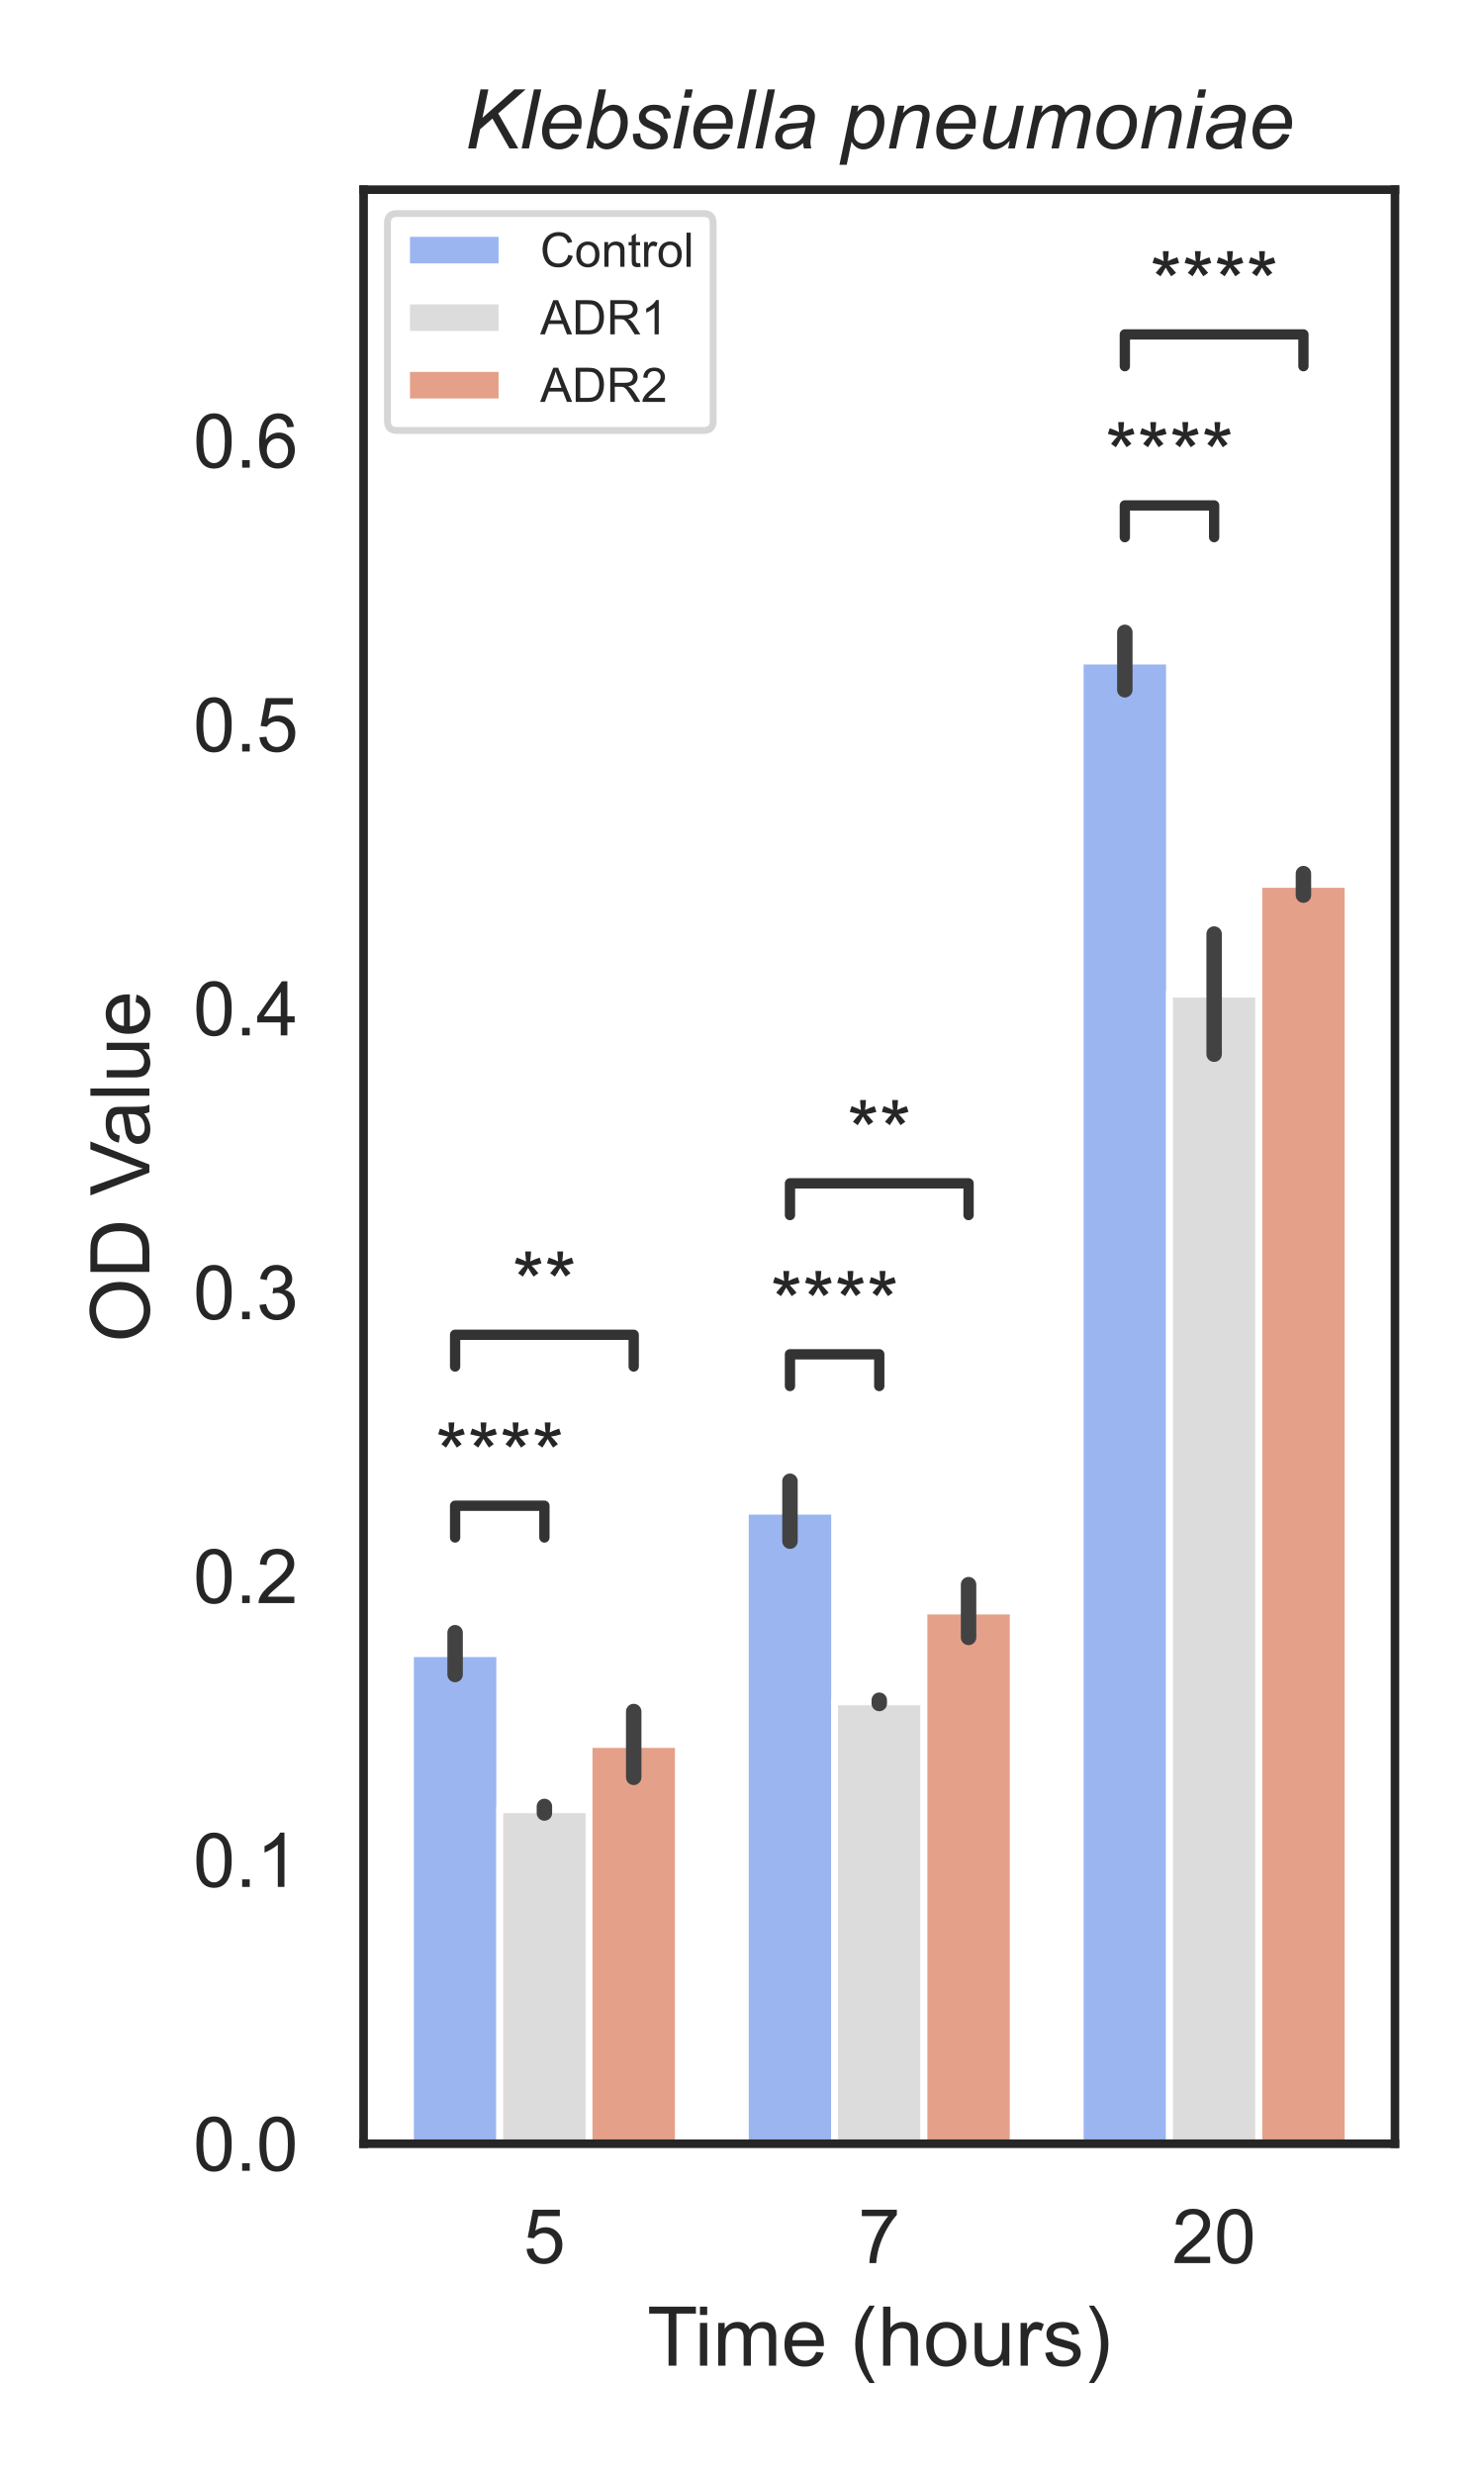
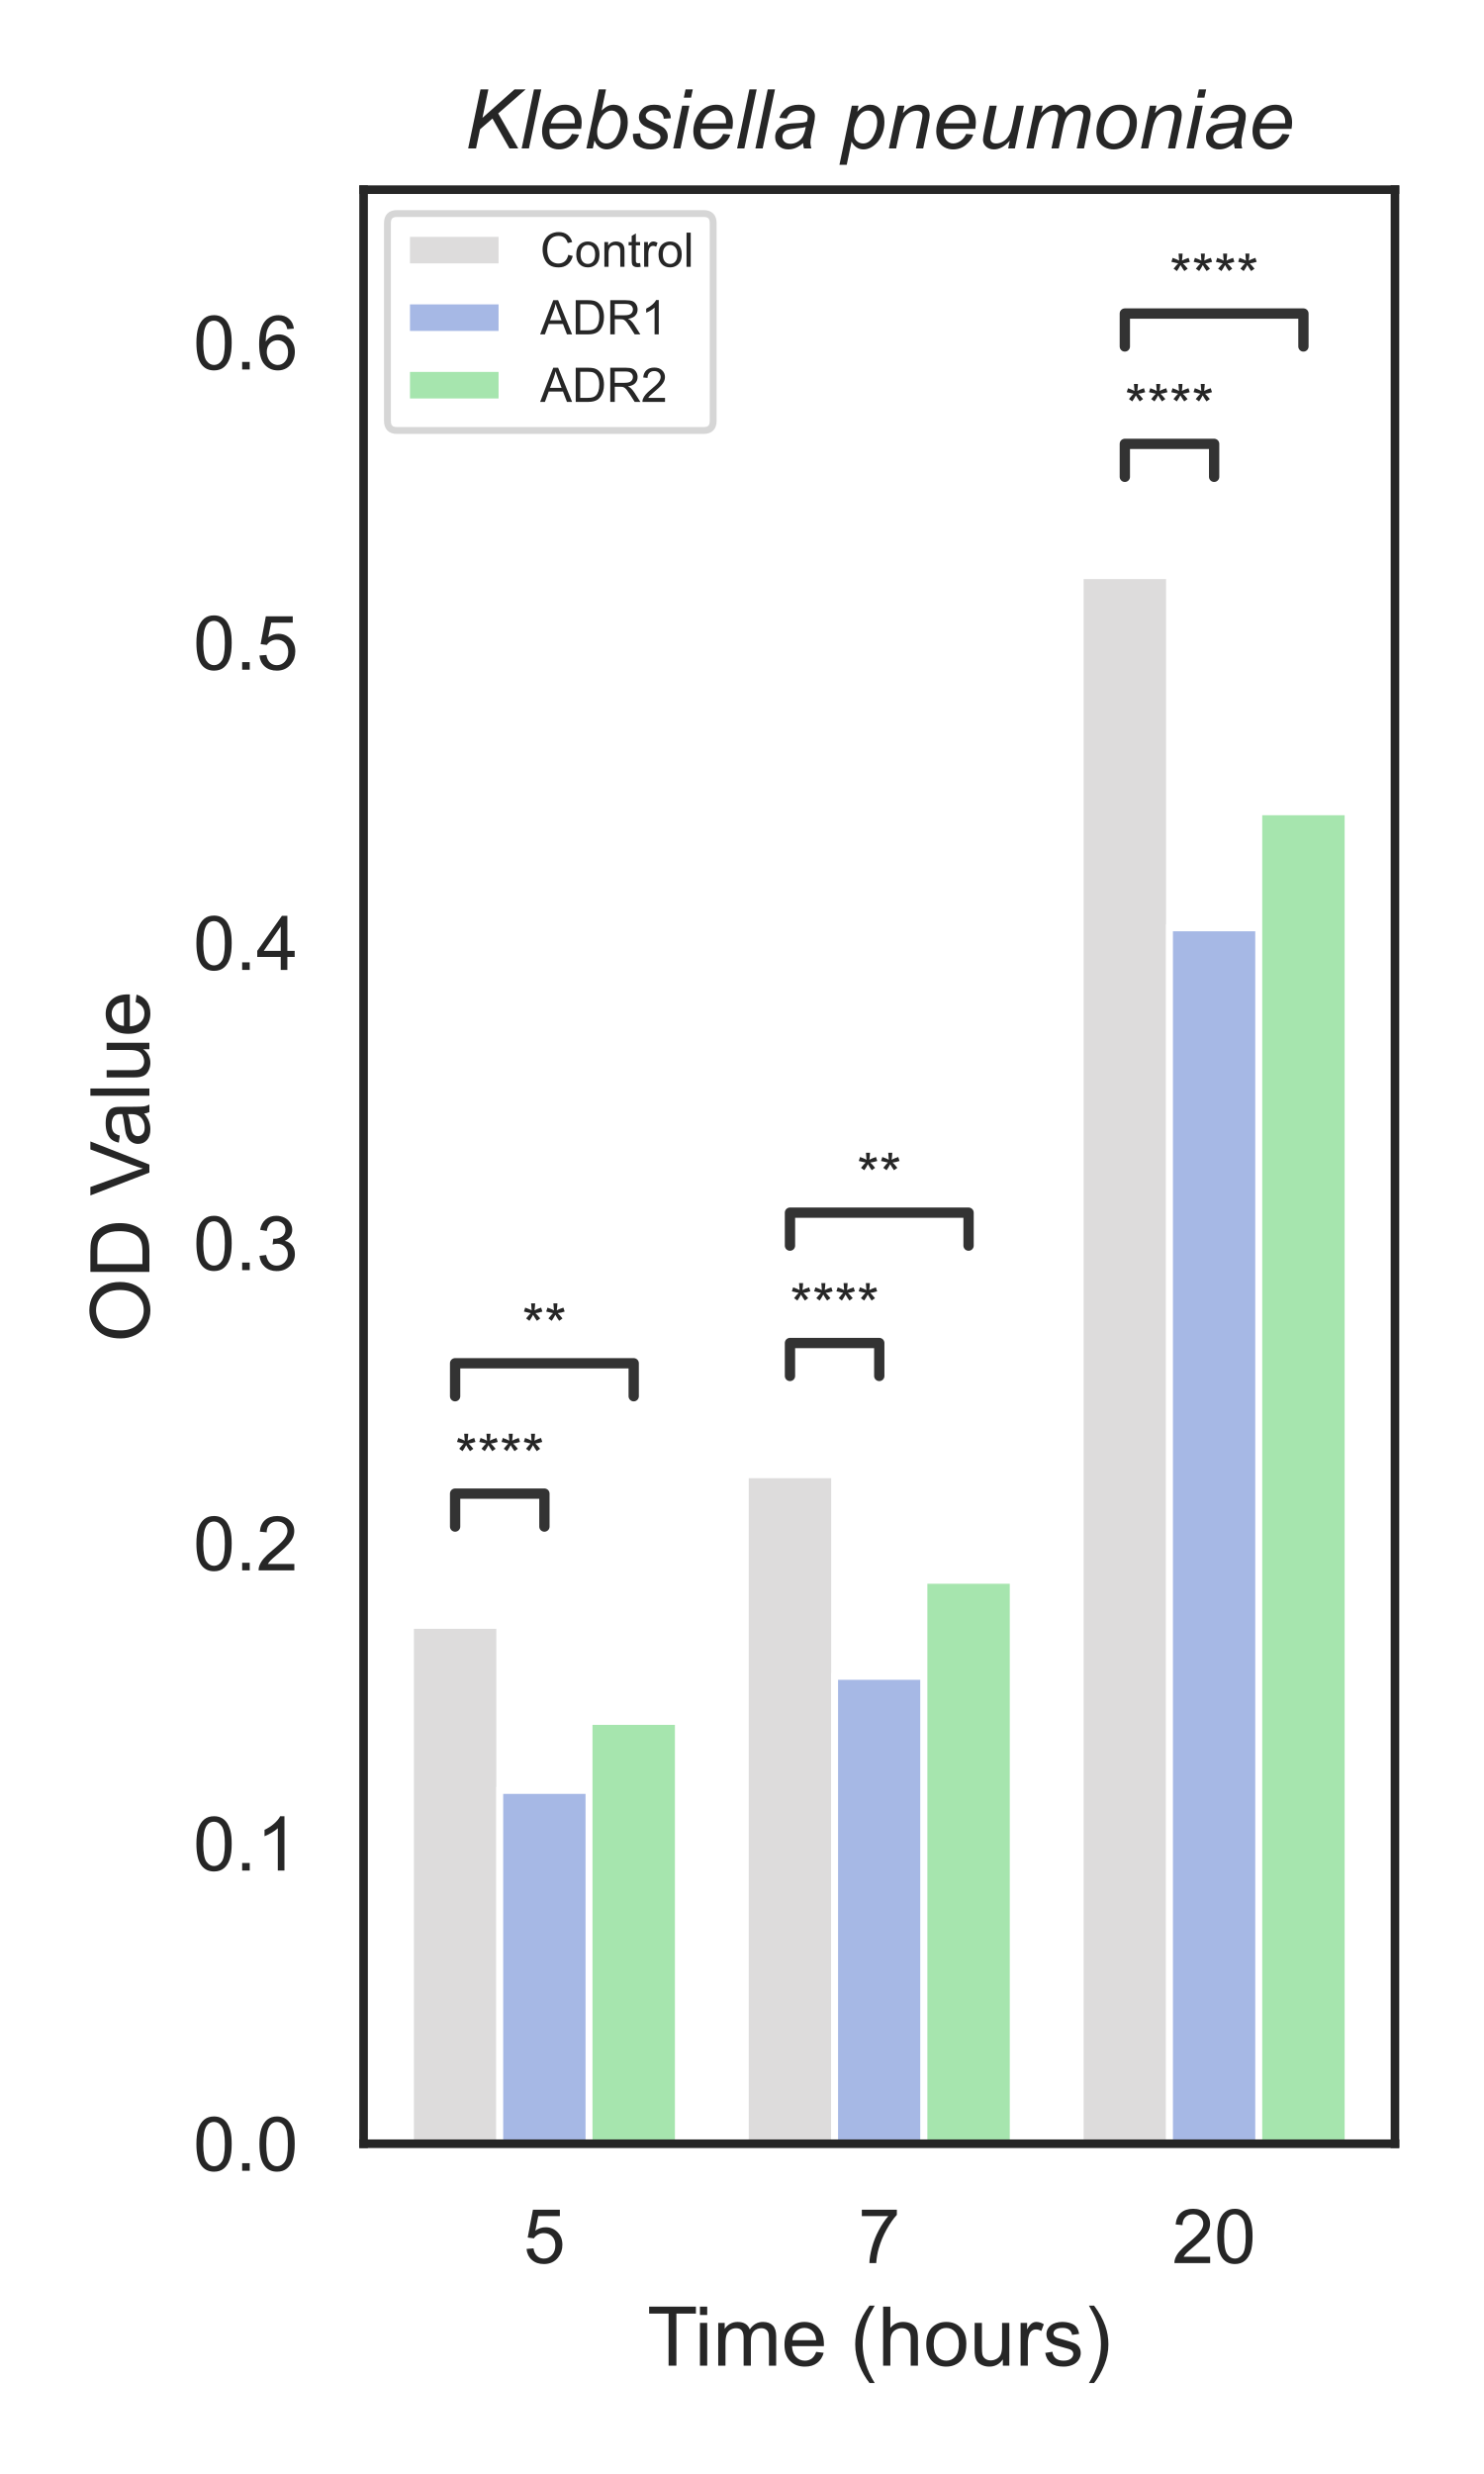
<svg xmlns="http://www.w3.org/2000/svg" xmlns:xlink="http://www.w3.org/1999/xlink" width="216pt" height="360pt" viewBox="0 0 216 360" version="1.1">
  <defs>
    <style type="text/css">*{stroke-linejoin: round; stroke-linecap: butt}</style>
  </defs>
  <g id="figure_1">
    <g id="patch_1">
      <path d="M 0 360  L 216 360  L 216 0  L 0 0  z " style="fill: #ffffff" />
    </g>
    <g id="axes_1">
      <g id="patch_2">
        <path d="M 52.92 311.94  L 203.04 311.94  L 203.04 27.6  L 52.92 27.6  z " style="fill: #ffffff" />
      </g>
      <g id="matplotlib.axis_1">
        <g id="xtick_1">
          <g id="text_1">
            <g style="fill: #262626" transform="translate(76.18122 329.3136) scale(0.11 -0.11)">
              <defs>
                <path id="ArialMT-35" d="M 266 1200  L 856 1250  Q 922 819 1161 601  Q 1400 384 1738 384  Q 2144 384 2425 690  Q 2706 997 2706 1503  Q 2706 1984 2436 2262  Q 2166 2541 1728 2541  Q 1456 2541 1237 2417  Q 1019 2294 894 2097  L 366 2166  L 809 4519  L 3088 4519  L 3088 3981  L 1259 3981  L 1013 2750  Q 1425 3038 1878 3038  Q 2478 3038 2890 2622  Q 3303 2206 3303 1553  Q 3303 931 2941 478  Q 2500 -78 1738 -78  Q 1113 -78 717 272  Q 322 622 266 1200  z " transform="scale(0.015625)" />
              </defs>
              <use xlink:href="#ArialMT-35" />
            </g>
          </g>
        </g>
        <g id="xtick_2">
          <g id="text_2">
            <g style="fill: #262626" transform="translate(124.9215 329.3136) scale(0.11 -0.11)">
              <defs>
                <path id="ArialMT-37" d="M 303 3981  L 303 4522  L 3269 4522  L 3269 4084  Q 2831 3619 2401 2847  Q 1972 2075 1738 1259  Q 1569 684 1522 0  L 944 0  Q 953 541 1156 1306  Q 1359 2072 1739 2783  Q 2119 3494 2547 3981  L 303 3981  z " transform="scale(0.015625)" />
              </defs>
              <use xlink:href="#ArialMT-37" />
            </g>
          </g>
        </g>
        <g id="xtick_3">
          <g id="text_3">
            <g style="fill: #262626" transform="translate(170.6032 329.3136) scale(0.11 -0.11)">
              <defs>
                <path id="ArialMT-32" d="M 3222 541  L 3222 0  L 194 0  Q 188 203 259 391  Q 375 700 629 1000  Q 884 1300 1366 1694  Q 2113 2306 2375 2664  Q 2638 3022 2638 3341  Q 2638 3675 2398 3904  Q 2159 4134 1775 4134  Q 1369 4134 1125 3890  Q 881 3647 878 3216  L 300 3275  Q 359 3922 746 4261  Q 1134 4600 1788 4600  Q 2447 4600 2831 4234  Q 3216 3869 3216 3328  Q 3216 3053 3103 2787  Q 2991 2522 2730 2228  Q 2469 1934 1863 1422  Q 1356 997 1212 845  Q 1069 694 975 541  L 3222 541  z " transform="scale(0.015625)" />
                <path id="ArialMT-30" d="M 266 2259  Q 266 3072 433 3567  Q 600 4063 929 4331  Q 1259 4600 1759 4600  Q 2128 4600 2406 4451  Q 2684 4303 2865 4023  Q 3047 3744 3150 3342  Q 3253 2941 3253 2259  Q 3253 1453 3087 958  Q 2922 463 2592 192  Q 2263 -78 1759 -78  Q 1097 -78 719 397  Q 266 969 266 2259  z M 844 2259  Q 844 1131 1108 757  Q 1372 384 1759 384  Q 2147 384 2411 759  Q 2675 1134 2675 2259  Q 2675 3391 2411 3762  Q 2147 4134 1753 4134  Q 1366 4134 1134 3806  Q 844 3388 844 2259  z " transform="scale(0.015625)" />
              </defs>
              <use xlink:href="#ArialMT-32" />
              <use xlink:href="#ArialMT-30" x="55.615" />
            </g>
          </g>
        </g>
        <g id="text_4">
          <g style="fill: #262626" transform="translate(94.20281 344.2355) scale(0.12 -0.12)">
            <defs>
              <path id="ArialMT-54" d="M 1659 0  L 1659 4041  L 150 4041  L 150 4581  L 3781 4581  L 3781 4041  L 2266 4041  L 2266 0  L 1659 0  z " transform="scale(0.015625)" />
              <path id="ArialMT-69" d="M 425 3934  L 425 4581  L 988 4581  L 988 3934  L 425 3934  z M 425 0  L 425 3319  L 988 3319  L 988 0  L 425 0  z " transform="scale(0.015625)" />
              <path id="ArialMT-6d" d="M 422 0  L 422 3319  L 925 3319  L 925 2853  Q 1081 3097 1340 3245  Q 1600 3394 1931 3394  Q 2300 3394 2536 3241  Q 2772 3088 2869 2813  Q 3263 3394 3894 3394  Q 4388 3394 4653 3120  Q 4919 2847 4919 2278  L 4919 0  L 4359 0  L 4359 2091  Q 4359 2428 4304 2576  Q 4250 2725 4106 2815  Q 3963 2906 3769 2906  Q 3419 2906 3187 2673  Q 2956 2441 2956 1928  L 2956 0  L 2394 0  L 2394 2156  Q 2394 2531 2256 2718  Q 2119 2906 1806 2906  Q 1569 2906 1367 2781  Q 1166 2656 1075 2415  Q 984 2175 984 1722  L 984 0  L 422 0  z " transform="scale(0.015625)" />
              <path id="ArialMT-65" d="M 2694 1069  L 3275 997  Q 3138 488 2766 206  Q 2394 -75 1816 -75  Q 1088 -75 661 373  Q 234 822 234 1631  Q 234 2469 665 2931  Q 1097 3394 1784 3394  Q 2450 3394 2872 2941  Q 3294 2488 3294 1666  Q 3294 1616 3291 1516  L 816 1516  Q 847 969 1125 678  Q 1403 388 1819 388  Q 2128 388 2347 550  Q 2566 713 2694 1069  z M 847 1978  L 2700 1978  Q 2663 2397 2488 2606  Q 2219 2931 1791 2931  Q 1403 2931 1139 2672  Q 875 2413 847 1978  z " transform="scale(0.015625)" />
              <path id="ArialMT-20" transform="scale(0.015625)" />
              <path id="ArialMT-28" d="M 1497 -1347  Q 1031 -759 709 28  Q 388 816 388 1659  Q 388 2403 628 3084  Q 909 3875 1497 4659  L 1900 4659  Q 1522 4009 1400 3731  Q 1209 3300 1100 2831  Q 966 2247 966 1656  Q 966 153 1900 -1347  L 1497 -1347  z " transform="scale(0.015625)" />
              <path id="ArialMT-68" d="M 422 0  L 422 4581  L 984 4581  L 984 2938  Q 1378 3394 1978 3394  Q 2347 3394 2619 3248  Q 2891 3103 3008 2847  Q 3125 2591 3125 2103  L 3125 0  L 2563 0  L 2563 2103  Q 2563 2525 2380 2717  Q 2197 2909 1863 2909  Q 1613 2909 1392 2779  Q 1172 2650 1078 2428  Q 984 2206 984 1816  L 984 0  L 422 0  z " transform="scale(0.015625)" />
              <path id="ArialMT-6f" d="M 213 1659  Q 213 2581 725 3025  Q 1153 3394 1769 3394  Q 2453 3394 2887 2945  Q 3322 2497 3322 1706  Q 3322 1066 3130 698  Q 2938 331 2570 128  Q 2203 -75 1769 -75  Q 1072 -75 642 372  Q 213 819 213 1659  z M 791 1659  Q 791 1022 1069 705  Q 1347 388 1769 388  Q 2188 388 2466 706  Q 2744 1025 2744 1678  Q 2744 2294 2464 2611  Q 2184 2928 1769 2928  Q 1347 2928 1069 2612  Q 791 2297 791 1659  z " transform="scale(0.015625)" />
              <path id="ArialMT-75" d="M 2597 0  L 2597 488  Q 2209 -75 1544 -75  Q 1250 -75 995 37  Q 741 150 617 320  Q 494 491 444 738  Q 409 903 409 1263  L 409 3319  L 972 3319  L 972 1478  Q 972 1038 1006 884  Q 1059 663 1231 536  Q 1403 409 1656 409  Q 1909 409 2131 539  Q 2353 669 2445 892  Q 2538 1116 2538 1541  L 2538 3319  L 3100 3319  L 3100 0  L 2597 0  z " transform="scale(0.015625)" />
              <path id="ArialMT-72" d="M 416 0  L 416 3319  L 922 3319  L 922 2816  Q 1116 3169 1280 3281  Q 1444 3394 1641 3394  Q 1925 3394 2219 3213  L 2025 2691  Q 1819 2813 1613 2813  Q 1428 2813 1281 2702  Q 1134 2591 1072 2394  Q 978 2094 978 1738  L 978 0  L 416 0  z " transform="scale(0.015625)" />
              <path id="ArialMT-73" d="M 197 991  L 753 1078  Q 800 744 1014 566  Q 1228 388 1613 388  Q 2000 388 2187 545  Q 2375 703 2375 916  Q 2375 1106 2209 1216  Q 2094 1291 1634 1406  Q 1016 1563 777 1677  Q 538 1791 414 1992  Q 291 2194 291 2438  Q 291 2659 392 2848  Q 494 3038 669 3163  Q 800 3259 1026 3326  Q 1253 3394 1513 3394  Q 1903 3394 2198 3281  Q 2494 3169 2634 2976  Q 2775 2784 2828 2463  L 2278 2388  Q 2241 2644 2061 2787  Q 1881 2931 1553 2931  Q 1166 2931 1000 2803  Q 834 2675 834 2503  Q 834 2394 903 2306  Q 972 2216 1119 2156  Q 1203 2125 1616 2013  Q 2213 1853 2448 1751  Q 2684 1650 2818 1456  Q 2953 1263 2953 975  Q 2953 694 2789 445  Q 2625 197 2315 61  Q 2006 -75 1616 -75  Q 969 -75 630 194  Q 291 463 197 991  z " transform="scale(0.015625)" />
              <path id="ArialMT-29" d="M 791 -1347  L 388 -1347  Q 1322 153 1322 1656  Q 1322 2244 1188 2822  Q 1081 3291 891 3722  Q 769 4003 388 4659  L 791 4659  Q 1378 3875 1659 3084  Q 1900 2403 1900 1659  Q 1900 816 1576 28  Q 1253 -759 791 -1347  z " transform="scale(0.015625)" />
            </defs>
            <use xlink:href="#ArialMT-54" />
            <use xlink:href="#ArialMT-69" x="57.334" />
            <use xlink:href="#ArialMT-6d" x="79.551" />
            <use xlink:href="#ArialMT-65" x="162.852" />
            <use xlink:href="#ArialMT-20" x="218.467" />
            <use xlink:href="#ArialMT-28" x="246.25" />
            <use xlink:href="#ArialMT-68" x="279.551" />
            <use xlink:href="#ArialMT-6f" x="335.166" />
            <use xlink:href="#ArialMT-75" x="390.781" />
            <use xlink:href="#ArialMT-72" x="446.396" />
            <use xlink:href="#ArialMT-73" x="479.697" />
            <use xlink:href="#ArialMT-29" x="529.697" />
          </g>
        </g>
      </g>
      <g id="matplotlib.axis_2">
        <g id="ytick_1">
          <g id="text_5">
            <g style="fill: #262626" transform="translate(28.13 315.8768) scale(0.11 -0.11)">
              <defs>
                <path id="ArialMT-2e" d="M 581 0  L 581 641  L 1222 641  L 1222 0  L 581 0  z " transform="scale(0.015625)" />
              </defs>
              <use xlink:href="#ArialMT-30" />
              <use xlink:href="#ArialMT-2e" x="55.615" />
              <use xlink:href="#ArialMT-30" x="83.398" />
            </g>
          </g>
        </g>
        <g id="ytick_2">
          <g id="text_6">
-             <g style="fill: #262626" transform="translate(28.13 274.5726) scale(0.11 -0.11)">
+             <g style="fill: #262626" transform="translate(28.13 272.1916) scale(0.11 -0.11)">
              <defs>
                <path id="ArialMT-31" d="M 2384 0  L 1822 0  L 1822 3584  Q 1619 3391 1289 3197  Q 959 3003 697 2906  L 697 3450  Q 1169 3672 1522 3987  Q 1875 4303 2022 4600  L 2384 4600  L 2384 0  z " transform="scale(0.015625)" />
              </defs>
              <use xlink:href="#ArialMT-30" />
              <use xlink:href="#ArialMT-2e" x="55.615" />
              <use xlink:href="#ArialMT-31" x="83.398" />
            </g>
          </g>
        </g>
        <g id="ytick_3">
          <g id="text_7">
-             <g style="fill: #262626" transform="translate(28.13 233.2684) scale(0.11 -0.11)">
+             <g style="fill: #262626" transform="translate(28.13 228.5064) scale(0.11 -0.11)">
              <use xlink:href="#ArialMT-30" />
              <use xlink:href="#ArialMT-2e" x="55.615" />
              <use xlink:href="#ArialMT-32" x="83.398" />
            </g>
          </g>
        </g>
        <g id="ytick_4">
          <g id="text_8">
-             <g style="fill: #262626" transform="translate(28.13 191.9642) scale(0.11 -0.11)">
+             <g style="fill: #262626" transform="translate(28.13 184.8212) scale(0.11 -0.11)">
              <defs>
                <path id="ArialMT-33" d="M 269 1209  L 831 1284  Q 928 806 1161 595  Q 1394 384 1728 384  Q 2125 384 2398 659  Q 2672 934 2672 1341  Q 2672 1728 2419 1979  Q 2166 2231 1775 2231  Q 1616 2231 1378 2169  L 1441 2663  Q 1497 2656 1531 2656  Q 1891 2656 2178 2843  Q 2466 3031 2466 3422  Q 2466 3731 2256 3934  Q 2047 4138 1716 4138  Q 1388 4138 1169 3931  Q 950 3725 888 3313  L 325 3413  Q 428 3978 793 4289  Q 1159 4600 1703 4600  Q 2078 4600 2393 4439  Q 2709 4278 2876 4000  Q 3044 3722 3044 3409  Q 3044 3113 2884 2869  Q 2725 2625 2413 2481  Q 2819 2388 3044 2092  Q 3269 1797 3269 1353  Q 3269 753 2831 336  Q 2394 -81 1725 -81  Q 1122 -81 723 278  Q 325 638 269 1209  z " transform="scale(0.015625)" />
              </defs>
              <use xlink:href="#ArialMT-30" />
              <use xlink:href="#ArialMT-2e" x="55.615" />
              <use xlink:href="#ArialMT-33" x="83.398" />
            </g>
          </g>
        </g>
        <g id="ytick_5">
          <g id="text_9">
-             <g style="fill: #262626" transform="translate(28.13 150.6599) scale(0.11 -0.11)">
+             <g style="fill: #262626" transform="translate(28.13 141.1361) scale(0.11 -0.11)">
              <defs>
                <path id="ArialMT-34" d="M 2069 0  L 2069 1097  L 81 1097  L 81 1613  L 2172 4581  L 2631 4581  L 2631 1613  L 3250 1613  L 3250 1097  L 2631 1097  L 2631 0  L 2069 0  z M 2069 1613  L 2069 3678  L 634 1613  L 2069 1613  z " transform="scale(0.015625)" />
              </defs>
              <use xlink:href="#ArialMT-30" />
              <use xlink:href="#ArialMT-2e" x="55.615" />
              <use xlink:href="#ArialMT-34" x="83.398" />
            </g>
          </g>
        </g>
        <g id="ytick_6">
          <g id="text_10">
-             <g style="fill: #262626" transform="translate(28.13 109.3557) scale(0.11 -0.11)">
+             <g style="fill: #262626" transform="translate(28.13 97.45088) scale(0.11 -0.11)">
              <use xlink:href="#ArialMT-30" />
              <use xlink:href="#ArialMT-2e" x="55.615" />
              <use xlink:href="#ArialMT-35" x="83.398" />
            </g>
          </g>
        </g>
        <g id="ytick_7">
          <g id="text_11">
-             <g style="fill: #262626" transform="translate(28.13 68.05151) scale(0.11 -0.11)">
+             <g style="fill: #262626" transform="translate(28.13 53.7657) scale(0.11 -0.11)">
              <defs>
                <path id="ArialMT-36" d="M 3184 3459  L 2625 3416  Q 2550 3747 2413 3897  Q 2184 4138 1850 4138  Q 1581 4138 1378 3988  Q 1113 3794 959 3422  Q 806 3050 800 2363  Q 1003 2672 1297 2822  Q 1591 2972 1913 2972  Q 2475 2972 2870 2558  Q 3266 2144 3266 1488  Q 3266 1056 3080 686  Q 2894 316 2569 119  Q 2244 -78 1831 -78  Q 1128 -78 684 439  Q 241 956 241 2144  Q 241 3472 731 4075  Q 1159 4600 1884 4600  Q 2425 4600 2770 4297  Q 3116 3994 3184 3459  z M 888 1484  Q 888 1194 1011 928  Q 1134 663 1356 523  Q 1578 384 1822 384  Q 2178 384 2434 671  Q 2691 959 2691 1453  Q 2691 1928 2437 2201  Q 2184 2475 1800 2475  Q 1419 2475 1153 2201  Q 888 1928 888 1484  z " transform="scale(0.015625)" />
              </defs>
              <use xlink:href="#ArialMT-30" />
              <use xlink:href="#ArialMT-2e" x="55.615" />
              <use xlink:href="#ArialMT-36" x="83.398" />
            </g>
          </g>
        </g>
        <g id="text_12">
          <g style="fill: #262626" transform="translate(21.745 195.3394) rotate(-90) scale(0.12 -0.12)">
            <defs>
              <path id="ArialMT-4f" d="M 309 2231  Q 309 3372 921 4017  Q 1534 4663 2503 4663  Q 3138 4663 3647 4359  Q 4156 4056 4423 3514  Q 4691 2972 4691 2284  Q 4691 1588 4409 1038  Q 4128 488 3612 205  Q 3097 -78 2500 -78  Q 1853 -78 1343 234  Q 834 547 571 1087  Q 309 1628 309 2231  z M 934 2222  Q 934 1394 1379 917  Q 1825 441 2497 441  Q 3181 441 3623 922  Q 4066 1403 4066 2288  Q 4066 2847 3877 3264  Q 3688 3681 3323 3911  Q 2959 4141 2506 4141  Q 1863 4141 1398 3698  Q 934 3256 934 2222  z " transform="scale(0.015625)" />
              <path id="ArialMT-44" d="M 494 0  L 494 4581  L 2072 4581  Q 2606 4581 2888 4516  Q 3281 4425 3559 4188  Q 3922 3881 4101 3404  Q 4281 2928 4281 2316  Q 4281 1794 4159 1391  Q 4038 988 3847 723  Q 3656 459 3429 307  Q 3203 156 2883 78  Q 2563 0 2147 0  L 494 0  z M 1100 541  L 2078 541  Q 2531 541 2789 625  Q 3047 709 3200 863  Q 3416 1078 3536 1442  Q 3656 1806 3656 2325  Q 3656 3044 3420 3430  Q 3184 3816 2847 3947  Q 2603 4041 2063 4041  L 1100 4041  L 1100 541  z " transform="scale(0.015625)" />
              <path id="ArialMT-56" d="M 1803 0  L 28 4581  L 684 4581  L 1875 1253  Q 2019 853 2116 503  Q 2222 878 2363 1253  L 3600 4581  L 4219 4581  L 2425 0  L 1803 0  z " transform="scale(0.015625)" />
              <path id="ArialMT-61" d="M 2588 409  Q 2275 144 1986 34  Q 1697 -75 1366 -75  Q 819 -75 525 192  Q 231 459 231 875  Q 231 1119 342 1320  Q 453 1522 633 1644  Q 813 1766 1038 1828  Q 1203 1872 1538 1913  Q 2219 1994 2541 2106  Q 2544 2222 2544 2253  Q 2544 2597 2384 2738  Q 2169 2928 1744 2928  Q 1347 2928 1158 2789  Q 969 2650 878 2297  L 328 2372  Q 403 2725 575 2942  Q 747 3159 1072 3276  Q 1397 3394 1825 3394  Q 2250 3394 2515 3294  Q 2781 3194 2906 3042  Q 3031 2891 3081 2659  Q 3109 2516 3109 2141  L 3109 1391  Q 3109 606 3145 398  Q 3181 191 3288 0  L 2700 0  Q 2613 175 2588 409  z M 2541 1666  Q 2234 1541 1622 1453  Q 1275 1403 1131 1340  Q 988 1278 909 1158  Q 831 1038 831 891  Q 831 666 1001 516  Q 1172 366 1500 366  Q 1825 366 2078 508  Q 2331 650 2450 897  Q 2541 1088 2541 1459  L 2541 1666  z " transform="scale(0.015625)" />
              <path id="ArialMT-6c" d="M 409 0  L 409 4581  L 972 4581  L 972 0  L 409 0  z " transform="scale(0.015625)" />
            </defs>
            <use xlink:href="#ArialMT-4f" />
            <use xlink:href="#ArialMT-44" x="77.783" />
            <use xlink:href="#ArialMT-20" x="150" />
            <use xlink:href="#ArialMT-56" x="177.783" />
            <use xlink:href="#ArialMT-61" x="237.107" />
            <use xlink:href="#ArialMT-6c" x="292.723" />
            <use xlink:href="#ArialMT-75" x="314.939" />
            <use xlink:href="#ArialMT-65" x="370.555" />
          </g>
        </g>
      </g>
      <g id="patch_3">
-         <path d="M 59.744 311.94  L 72.741 311.94  L 72.741 240.621  L 59.744 240.621  z " clip-path="url(#pbf929f6674)" style="fill: #9bb5f0; stroke: #ffffff; stroke-linejoin: miter" />
+         <path d="M 59.744 311.94  L 72.741 311.94  L 72.741 236.51  L 59.744 236.51  z " clip-path="url(#pb7a93e2075)" style="fill: #dddcdc; stroke: #ffffff; stroke-linejoin: miter" />
      </g>
      <g id="patch_4">
-         <path d="M 108.484 311.94  L 121.481 311.94  L 121.481 219.9  L 108.484 219.9  z " clip-path="url(#pbf929f6674)" style="fill: #9bb5f0; stroke: #ffffff; stroke-linejoin: miter" />
+         <path d="M 108.484 311.94  L 121.481 311.94  L 121.481 214.595  L 108.484 214.595  z " clip-path="url(#pb7a93e2075)" style="fill: #dddcdc; stroke: #ffffff; stroke-linejoin: miter" />
      </g>
      <g id="patch_5">
-         <path d="M 157.224 311.94  L 170.222 311.94  L 170.222 96.194  L 157.224 96.194  z " clip-path="url(#pbf929f6674)" style="fill: #9bb5f0; stroke: #ffffff; stroke-linejoin: miter" />
+         <path d="M 157.224 311.94  L 170.222 311.94  L 170.222 83.758  L 157.224 83.758  z " clip-path="url(#pb7a93e2075)" style="fill: #dddcdc; stroke: #ffffff; stroke-linejoin: miter" />
      </g>
      <g id="patch_6">
-         <path d="M 72.741 311.94  L 85.738 311.94  L 85.738 263.339  L 72.741 263.339  z " clip-path="url(#pbf929f6674)" style="fill: #dddcdc; stroke: #ffffff; stroke-linejoin: miter" />
+         <path d="M 72.741 311.94  L 85.738 311.94  L 85.738 260.537  L 72.741 260.537  z " clip-path="url(#pb7a93e2075)" style="fill: #a6b8e5; stroke: #ffffff; stroke-linejoin: miter" />
      </g>
      <g id="patch_7">
-         <path d="M 121.481 311.94  L 134.479 311.94  L 134.479 247.643  L 121.481 247.643  z " clip-path="url(#pbf929f6674)" style="fill: #dddcdc; stroke: #ffffff; stroke-linejoin: miter" />
+         <path d="M 121.481 311.94  L 134.479 311.94  L 134.479 243.937  L 121.481 243.937  z " clip-path="url(#pb7a93e2075)" style="fill: #a6b8e5; stroke: #ffffff; stroke-linejoin: miter" />
      </g>
      <g id="patch_8">
-         <path d="M 170.222 311.94  L 183.219 311.94  L 183.219 144.658  L 170.222 144.658  z " clip-path="url(#pbf929f6674)" style="fill: #dddcdc; stroke: #ffffff; stroke-linejoin: miter" />
+         <path d="M 170.222 311.94  L 183.219 311.94  L 183.219 135.015  L 170.222 135.015  z " clip-path="url(#pb7a93e2075)" style="fill: #a6b8e5; stroke: #ffffff; stroke-linejoin: miter" />
      </g>
      <g id="patch_9">
-         <path d="M 85.738 311.94  L 98.736 311.94  L 98.736 253.839  L 85.738 253.839  z " clip-path="url(#pbf929f6674)" style="fill: #e5a089; stroke: #ffffff; stroke-linejoin: miter" />
+         <path d="M 85.738 311.94  L 98.736 311.94  L 98.736 250.49  L 85.738 250.49  z " clip-path="url(#pb7a93e2075)" style="fill: #a6e5ae; stroke: #ffffff; stroke-linejoin: miter" />
      </g>
      <g id="patch_10">
-         <path d="M 134.479 311.94  L 147.476 311.94  L 147.476 234.426  L 134.479 234.426  z " clip-path="url(#pbf929f6674)" style="fill: #e5a089; stroke: #ffffff; stroke-linejoin: miter" />
+         <path d="M 134.479 311.94  L 147.476 311.94  L 147.476 229.957  L 134.479 229.957  z " clip-path="url(#pb7a93e2075)" style="fill: #a6e5ae; stroke: #ffffff; stroke-linejoin: miter" />
      </g>
      <g id="patch_11">
-         <path d="M 183.219 311.94  L 196.216 311.94  L 196.216 128.687  L 183.219 128.687  z " clip-path="url(#pbf929f6674)" style="fill: #e5a089; stroke: #ffffff; stroke-linejoin: miter" />
+         <path d="M 183.219 311.94  L 196.216 311.94  L 196.216 118.123  L 183.219 118.123  z " clip-path="url(#pb7a93e2075)" style="fill: #a6e5ae; stroke: #ffffff; stroke-linejoin: miter" />
      </g>
      <g id="patch_12">
-         <path d="M 79.24 311.94  L 79.24 311.94  L 79.24 311.94  L 79.24 311.94  z " clip-path="url(#pbf929f6674)" style="fill: #9bb5f0; stroke: #ffffff; stroke-linejoin: miter" />
+         <path d="M 79.24 311.94  L 79.24 311.94  L 79.24 311.94  L 79.24 311.94  z " clip-path="url(#pb7a93e2075)" style="fill: #dddcdc; stroke: #ffffff; stroke-linejoin: miter" />
      </g>
      <g id="patch_13">
-         <path d="M 79.24 311.94  L 79.24 311.94  L 79.24 311.94  L 79.24 311.94  z " clip-path="url(#pbf929f6674)" style="fill: #dddcdc; stroke: #ffffff; stroke-linejoin: miter" />
+         <path d="M 79.24 311.94  L 79.24 311.94  L 79.24 311.94  L 79.24 311.94  z " clip-path="url(#pb7a93e2075)" style="fill: #a6b8e5; stroke: #ffffff; stroke-linejoin: miter" />
      </g>
      <g id="patch_14">
-         <path d="M 79.24 311.94  L 79.24 311.94  L 79.24 311.94  L 79.24 311.94  z " clip-path="url(#pbf929f6674)" style="fill: #e5a089; stroke: #ffffff; stroke-linejoin: miter" />
+         <path d="M 79.24 311.94  L 79.24 311.94  L 79.24 311.94  L 79.24 311.94  z " clip-path="url(#pb7a93e2075)" style="fill: #a6e5ae; stroke: #ffffff; stroke-linejoin: miter" />
      </g>
      <g id="line2d_1">
-         <path d="M 66.242 243.664  L 66.242 237.579  " clip-path="url(#pbf929f6674)" style="fill: none; stroke: #424242; stroke-width: 2.25; stroke-linecap: round" />
+         <path d="M 114.983 200.219  L 114.983 195.428  L 127.98 195.428  L 127.98 200.219  " style="fill: none; stroke: #333333; stroke-width: 1.5; stroke-linecap: round" />
      </g>
      <g id="line2d_2">
-         <path d="M 114.983 224.259  L 114.983 215.542  " clip-path="url(#pbf929f6674)" style="fill: none; stroke: #424242; stroke-width: 2.25; stroke-linecap: round" />
+         <path d="M 163.723 69.382  L 163.723 64.59  L 176.72 64.59  L 176.72 69.382  " style="fill: none; stroke: #333333; stroke-width: 1.5; stroke-linecap: round" />
      </g>
      <g id="line2d_3">
-         <path d="M 163.723 100.371  L 163.723 92.017  " clip-path="url(#pbf929f6674)" style="fill: none; stroke: #424242; stroke-width: 2.25; stroke-linecap: round" />
+         <path d="M 66.242 222.135  L 66.242 217.343  L 79.24 217.343  L 79.24 222.135  " style="fill: none; stroke: #333333; stroke-width: 1.5; stroke-linecap: round" />
      </g>
      <g id="line2d_4">
-         <path d="M 79.24 263.816  L 79.24 262.862  " clip-path="url(#pbf929f6674)" style="fill: none; stroke: #424242; stroke-width: 2.25; stroke-linecap: round" />
+         <path d="M 114.983 181.253  L 114.983 176.461  L 140.977 176.461  L 140.977 181.253  " style="fill: none; stroke: #333333; stroke-width: 1.5; stroke-linecap: round" />
      </g>
      <g id="line2d_5">
-         <path d="M 127.98 247.882  L 127.98 247.405  " clip-path="url(#pbf929f6674)" style="fill: none; stroke: #424242; stroke-width: 2.25; stroke-linecap: round" />
+         <path d="M 163.723 50.415  L 163.723 45.624  L 189.718 45.624  L 189.718 50.415  " style="fill: none; stroke: #333333; stroke-width: 1.5; stroke-linecap: round" />
      </g>
      <g id="line2d_6">
-         <path d="M 176.72 153.4  L 176.72 135.915  " clip-path="url(#pbf929f6674)" style="fill: none; stroke: #424242; stroke-width: 2.25; stroke-linecap: round" />
-       </g>
-       <g id="line2d_7">
-         <path d="M 92.237 258.626  L 92.237 249.051  " clip-path="url(#pbf929f6674)" style="fill: none; stroke: #424242; stroke-width: 2.25; stroke-linecap: round" />
-       </g>
-       <g id="line2d_8">
-         <path d="M 140.977 238.264  L 140.977 230.588  " clip-path="url(#pbf929f6674)" style="fill: none; stroke: #424242; stroke-width: 2.25; stroke-linecap: round" />
-       </g>
-       <g id="line2d_9">
-         <path d="M 189.718 130.251  L 189.718 127.123  " clip-path="url(#pbf929f6674)" style="fill: none; stroke: #424242; stroke-width: 2.25; stroke-linecap: round" />
-       </g>
-       <g id="line2d_10">
-         <path d="M 114.983 201.686  L 114.983 197.068  L 127.98 197.068  L 127.98 201.686  " style="fill: none; stroke: #333333; stroke-width: 1.5; stroke-linecap: round" />
-       </g>
-       <g id="line2d_11">
-         <path d="M 163.723 78.162  L 163.723 73.544  L 176.72 73.544  L 176.72 78.162  " style="fill: none; stroke: #333333; stroke-width: 1.5; stroke-linecap: round" />
-       </g>
-       <g id="line2d_12">
-         <path d="M 66.242 223.724  L 66.242 219.105  L 79.24 219.105  L 79.24 223.724  " style="fill: none; stroke: #333333; stroke-width: 1.5; stroke-linecap: round" />
-       </g>
-       <g id="line2d_13">
-         <path d="M 114.983 176.809  L 114.983 172.19  L 140.977 172.19  L 140.977 176.809  " style="fill: none; stroke: #333333; stroke-width: 1.5; stroke-linecap: round" />
-       </g>
-       <g id="line2d_14">
-         <path d="M 163.723 53.284  L 163.723 48.666  L 189.718 48.666  L 189.718 53.284  " style="fill: none; stroke: #333333; stroke-width: 1.5; stroke-linecap: round" />
-       </g>
-       <g id="line2d_15">
-         <path d="M 66.242 198.846  L 66.242 194.227  L 92.237 194.227  L 92.237 198.846  " style="fill: none; stroke: #333333; stroke-width: 1.5; stroke-linecap: round" />
+         <path d="M 66.242 203.168  L 66.242 198.376  L 92.237 198.376  L 92.237 203.168  " style="fill: none; stroke: #333333; stroke-width: 1.5; stroke-linecap: round" />
      </g>
      <g id="patch_15">
        <path d="M 52.92 311.94  L 52.92 27.6  " style="fill: none; stroke: #262626; stroke-width: 1.25; stroke-linejoin: miter; stroke-linecap: square" />
      </g>
      <g id="patch_16">
        <path d="M 203.04 311.94  L 203.04 27.6  " style="fill: none; stroke: #262626; stroke-width: 1.25; stroke-linejoin: miter; stroke-linecap: square" />
      </g>
      <g id="patch_17">
        <path d="M 52.92 311.94  L 203.04 311.94  " style="fill: none; stroke: #262626; stroke-width: 1.25; stroke-linejoin: miter; stroke-linecap: square" />
      </g>
      <g id="patch_18">
        <path d="M 52.92 27.6  L 203.04 27.6  " style="fill: none; stroke: #262626; stroke-width: 1.25; stroke-linejoin: miter; stroke-linecap: square" />
      </g>
      <g id="text_13">
-         <g style="fill: #262626" transform="translate(112.14 193.6831) scale(0.12 -0.12)">
+         <g style="fill: #262626" transform="translate(114.9985 192.7724) scale(0.08328 -0.08328)">
          <defs>
            <path id="ArialMT-2a" d="M 200 3741  L 344 4184  Q 841 4009 1066 3881  Q 1006 4447 1003 4659  L 1456 4659  Q 1447 4350 1384 3884  Q 1706 4047 2122 4184  L 2266 3741  Q 1869 3609 1488 3566  Q 1678 3400 2025 2975  L 1650 2709  Q 1469 2956 1222 3381  Q 991 2941 816 2709  L 447 2975  Q 809 3422 966 3566  Q 563 3644 200 3741  z " transform="scale(0.015625)" />
          </defs>
          <use xlink:href="#ArialMT-2a" />
          <use xlink:href="#ArialMT-2a" x="38.916" />
          <use xlink:href="#ArialMT-2a" x="77.832" />
          <use xlink:href="#ArialMT-2a" x="116.748" />
        </g>
      </g>
      <g id="text_14">
-         <g style="fill: #262626" transform="translate(160.8803 70.15884) scale(0.12 -0.12)">
+         <g style="fill: #262626" transform="translate(163.7387 61.93523) scale(0.08328 -0.08328)">
          <use xlink:href="#ArialMT-2a" />
          <use xlink:href="#ArialMT-2a" x="38.916" />
          <use xlink:href="#ArialMT-2a" x="77.832" />
          <use xlink:href="#ArialMT-2a" x="116.748" />
        </g>
      </g>
      <g id="text_15">
-         <g style="fill: #262626" transform="translate(63.39979 215.7202) scale(0.12 -0.12)">
+         <g style="fill: #262626" transform="translate(66.25821 214.6878) scale(0.08328 -0.08328)">
          <use xlink:href="#ArialMT-2a" />
          <use xlink:href="#ArialMT-2a" x="38.916" />
          <use xlink:href="#ArialMT-2a" x="77.832" />
          <use xlink:href="#ArialMT-2a" x="116.748" />
        </g>
      </g>
      <g id="text_16">
-         <g style="fill: #262626" transform="translate(123.3094 168.8052) scale(0.12 -0.12)">
+         <g style="fill: #262626" transform="translate(124.7386 173.8056) scale(0.08328 -0.08328)">
          <use xlink:href="#ArialMT-2a" />
          <use xlink:href="#ArialMT-2a" x="38.916" />
        </g>
      </g>
      <g id="text_17">
-         <g style="fill: #262626" transform="translate(167.379 45.28093) scale(0.12 -0.12)">
+         <g style="fill: #262626" transform="translate(170.2374 42.96844) scale(0.08328 -0.08328)">
          <use xlink:href="#ArialMT-2a" />
          <use xlink:href="#ArialMT-2a" x="38.916" />
          <use xlink:href="#ArialMT-2a" x="77.832" />
          <use xlink:href="#ArialMT-2a" x="116.748" />
        </g>
      </g>
      <g id="text_18">
-         <g style="fill: #262626" transform="translate(74.56911 190.8423) scale(0.12 -0.12)">
+         <g style="fill: #262626" transform="translate(75.99833 195.721) scale(0.08328 -0.08328)">
          <use xlink:href="#ArialMT-2a" />
          <use xlink:href="#ArialMT-2a" x="38.916" />
        </g>
      </g>
      <g id="text_19">
        <g style="fill: #262626" transform="translate(67.60875 21.6) scale(0.12 -0.12)">
          <defs>
            <path id="Arial-ItalicMT-4b" d="M 284 0  L 1241 4581  L 1853 4581  L 1394 2375  L 3881 4581  L 4744 4581  L 2616 2716  L 4175 0  L 3491 0  L 2169 2322  L 1209 1488  L 897 0  L 284 0  z " transform="scale(0.015625)" />
            <path id="Arial-ItalicMT-6c" d="M 169 0  L 1125 4581  L 1691 4581  L 734 0  L 169 0  z " transform="scale(0.015625)" />
            <path id="Arial-ItalicMT-65" d="M 2650 1128  L 3200 1072  Q 3081 663 2654 294  Q 2228 -75 1638 -75  Q 1269 -75 961 95  Q 653 266 492 591  Q 331 916 331 1331  Q 331 1875 582 2386  Q 834 2897 1234 3145  Q 1634 3394 2100 3394  Q 2694 3394 3048 3025  Q 3403 2656 3403 2019  Q 3403 1775 3359 1519  L 916 1519  Q 903 1422 903 1344  Q 903 878 1117 633  Q 1331 388 1641 388  Q 1931 388 2212 578  Q 2494 769 2650 1128  z M 1006 1950  L 2869 1950  Q 2872 2038 2872 2075  Q 2872 2500 2659 2726  Q 2447 2953 2113 2953  Q 1750 2953 1451 2703  Q 1153 2453 1006 1950  z " transform="scale(0.015625)" />
            <path id="Arial-ItalicMT-62" d="M 213 0  L 1169 4581  L 1734 4581  L 1394 2944  Q 1663 3191 1881 3292  Q 2100 3394 2338 3394  Q 2803 3394 3114 3047  Q 3425 2700 3425 2038  Q 3425 1597 3300 1231  Q 3175 866 2990 617  Q 2806 369 2609 220  Q 2413 72 2206 -1  Q 2000 -75 1809 -75  Q 1481 -75 1231 98  Q 981 272 841 628  L 709 0  L 213 0  z M 1050 1363  L 1047 1256  Q 1047 831 1250 609  Q 1453 388 1756 388  Q 2053 388 2301 595  Q 2550 803 2709 1243  Q 2869 1684 2869 2056  Q 2869 2475 2667 2706  Q 2466 2938 2169 2938  Q 1863 2938 1606 2702  Q 1350 2466 1178 1975  Q 1050 1609 1050 1363  z " transform="scale(0.015625)" />
            <path id="Arial-ItalicMT-73" d="M 266 1134  L 831 1169  Q 831 925 906 753  Q 981 581 1182 472  Q 1384 363 1653 363  Q 2028 363 2215 513  Q 2403 663 2403 866  Q 2403 1013 2291 1144  Q 2175 1275 1726 1467  Q 1278 1659 1153 1738  Q 944 1866 837 2039  Q 731 2213 731 2438  Q 731 2831 1043 3112  Q 1356 3394 1919 3394  Q 2544 3394 2870 3105  Q 3197 2816 3209 2344  L 2656 2306  Q 2644 2606 2444 2781  Q 2244 2956 1878 2956  Q 1584 2956 1421 2822  Q 1259 2688 1259 2531  Q 1259 2375 1400 2256  Q 1494 2175 1884 2006  Q 2534 1725 2703 1563  Q 2972 1303 2972 931  Q 2972 684 2820 446  Q 2669 209 2358 67  Q 2047 -75 1625 -75  Q 1050 -75 647 209  Q 244 494 266 1134  z " transform="scale(0.015625)" />
            <path id="Arial-ItalicMT-69" d="M 1016 3941  L 1150 4581  L 1713 4581  L 1578 3941  L 1016 3941  z M 191 0  L 884 3319  L 1450 3319  L 756 0  L 191 0  z " transform="scale(0.015625)" />
            <path id="Arial-ItalicMT-61" d="M 2450 413  Q 2156 159 1884 42  Q 1613 -75 1303 -75  Q 844 -75 562 195  Q 281 466 281 888  Q 281 1166 407 1380  Q 534 1594 743 1723  Q 953 1853 1256 1909  Q 1447 1947 1980 1969  Q 2513 1991 2744 2081  Q 2809 2313 2809 2466  Q 2809 2663 2666 2775  Q 2469 2931 2091 2931  Q 1734 2931 1507 2773  Q 1281 2616 1178 2325  L 606 2375  Q 781 2869 1161 3131  Q 1541 3394 2119 3394  Q 2734 3394 3094 3100  Q 3369 2881 3369 2531  Q 3369 2266 3291 1916  L 3106 1091  Q 3019 697 3019 450  Q 3019 294 3088 0  L 2516 0  Q 2469 163 2450 413  z M 2659 1681  Q 2541 1634 2405 1609  Q 2269 1584 1950 1556  Q 1456 1513 1253 1445  Q 1050 1378 947 1231  Q 844 1084 844 906  Q 844 669 1008 516  Q 1172 363 1475 363  Q 1756 363 2015 511  Q 2275 659 2425 925  Q 2575 1191 2659 1681  z " transform="scale(0.015625)" />
            <path id="Arial-ItalicMT-20" transform="scale(0.015625)" />
            <path id="Arial-ItalicMT-70" d="M -66 -1272  L 894 3319  L 1416 3319  L 1319 2856  Q 1609 3159 1839 3276  Q 2069 3394 2325 3394  Q 2800 3394 3112 3048  Q 3425 2703 3425 2059  Q 3425 1541 3253 1114  Q 3081 688 2831 428  Q 2581 169 2325 47  Q 2069 -75 1800 -75  Q 1203 -75 875 531  L 500 -1272  L -66 -1272  z M 1053 1356  Q 1053 984 1106 841  Q 1184 638 1362 513  Q 1541 388 1775 388  Q 2263 388 2563 936  Q 2863 1484 2863 2056  Q 2863 2478 2661 2708  Q 2459 2938 2159 2938  Q 1944 2938 1759 2823  Q 1575 2709 1417 2482  Q 1259 2256 1156 1928  Q 1053 1600 1053 1356  z " transform="scale(0.015625)" />
            <path id="Arial-ItalicMT-6e" d="M 213 0  L 906 3319  L 1419 3319  L 1297 2741  Q 1631 3081 1922 3237  Q 2213 3394 2516 3394  Q 2919 3394 3148 3175  Q 3378 2956 3378 2591  Q 3378 2406 3297 2009  L 2875 0  L 2309 0  L 2750 2103  Q 2816 2409 2816 2556  Q 2816 2722 2702 2825  Q 2588 2928 2372 2928  Q 1938 2928 1598 2615  Q 1259 2303 1100 1544  L 778 0  L 213 0  z " transform="scale(0.015625)" />
            <path id="Arial-ItalicMT-75" d="M 2478 600  Q 1881 -75 1256 -75  Q 872 -75 636 145  Q 400 366 400 684  Q 400 894 506 1403  L 906 3319  L 1472 3319  L 1028 1197  Q 972 931 972 784  Q 972 597 1086 492  Q 1200 388 1422 388  Q 1659 388 1886 503  Q 2113 619 2277 816  Q 2441 1013 2544 1281  Q 2613 1453 2703 1884  L 3003 3319  L 3569 3319  L 2875 0  L 2353 0  L 2478 600  z " transform="scale(0.015625)" />
            <path id="Arial-ItalicMT-6d" d="M 209 0  L 903 3319  L 1469 3319  L 1353 2772  Q 1669 3125 1917 3259  Q 2166 3394 2456 3394  Q 2766 3394 2973 3230  Q 3181 3066 3247 2772  Q 3500 3084 3779 3239  Q 4059 3394 4369 3394  Q 4784 3394 4992 3197  Q 5200 3000 5200 2644  Q 5200 2491 5128 2138  L 4681 0  L 4116 0  L 4572 2194  Q 4631 2463 4631 2578  Q 4631 2741 4528 2834  Q 4425 2928 4238 2928  Q 3984 2928 3721 2775  Q 3459 2622 3314 2373  Q 3169 2125 3059 1609  L 2722 0  L 2156 0  L 2625 2241  Q 2675 2469 2675 2566  Q 2675 2728 2573 2828  Q 2472 2928 2309 2928  Q 2069 2928 1805 2775  Q 1541 2622 1375 2348  Q 1209 2075 1103 1569  L 775 0  L 209 0  z " transform="scale(0.015625)" />
            <path id="Arial-ItalicMT-6f" d="M 313 1259  Q 313 2231 884 2869  Q 1356 3394 2122 3394  Q 2722 3394 3089 3019  Q 3456 2644 3456 2006  Q 3456 1434 3225 942  Q 2994 450 2567 187  Q 2141 -75 1669 -75  Q 1281 -75 964 90  Q 647 256 480 559  Q 313 863 313 1259  z M 878 1316  Q 878 847 1103 605  Q 1328 363 1675 363  Q 1856 363 2034 436  Q 2213 509 2366 659  Q 2519 809 2626 1001  Q 2734 1194 2800 1416  Q 2897 1725 2897 2009  Q 2897 2459 2670 2707  Q 2444 2956 2100 2956  Q 1834 2956 1615 2829  Q 1397 2703 1220 2459  Q 1044 2216 961 1892  Q 878 1569 878 1316  z " transform="scale(0.015625)" />
          </defs>
          <use xlink:href="#Arial-ItalicMT-4b" />
          <use xlink:href="#Arial-ItalicMT-6c" x="66.699" />
          <use xlink:href="#Arial-ItalicMT-65" x="88.916" />
          <use xlink:href="#Arial-ItalicMT-62" x="144.531" />
          <use xlink:href="#Arial-ItalicMT-73" x="200.146" />
          <use xlink:href="#Arial-ItalicMT-69" x="250.146" />
          <use xlink:href="#Arial-ItalicMT-65" x="272.363" />
          <use xlink:href="#Arial-ItalicMT-6c" x="327.979" />
          <use xlink:href="#Arial-ItalicMT-6c" x="350.195" />
          <use xlink:href="#Arial-ItalicMT-61" x="372.412" />
          <use xlink:href="#Arial-ItalicMT-20" x="428.027" />
          <use xlink:href="#Arial-ItalicMT-70" x="455.811" />
          <use xlink:href="#Arial-ItalicMT-6e" x="511.426" />
          <use xlink:href="#Arial-ItalicMT-65" x="567.041" />
          <use xlink:href="#Arial-ItalicMT-75" x="622.656" />
          <use xlink:href="#Arial-ItalicMT-6d" x="678.271" />
          <use xlink:href="#Arial-ItalicMT-6f" x="761.572" />
          <use xlink:href="#Arial-ItalicMT-6e" x="817.188" />
          <use xlink:href="#Arial-ItalicMT-69" x="872.803" />
          <use xlink:href="#Arial-ItalicMT-61" x="895.02" />
          <use xlink:href="#Arial-ItalicMT-65" x="950.635" />
        </g>
      </g>
      <g id="legend_1">
        <g id="patch_19">
          <path d="M 57.784 62.643  L 102.414 62.643  Q 103.803 62.643 103.803 61.253  L 103.803 32.464  Q 103.803 31.074 102.414 31.074  L 57.784 31.074  Q 56.394 31.074 56.394 32.464  L 56.394 61.253  Q 56.394 62.643 57.784 62.643  z " style="fill: #ffffff; opacity: 0.8; stroke: #cccccc; stroke-linejoin: miter" />
        </g>
        <g id="patch_20">
-           <path d="M 59.173 38.826  L 73.069 38.826  L 73.069 33.963  L 59.173 33.963  z " style="fill: #9bb5f0; stroke: #ffffff; stroke-linejoin: miter" />
+           <path d="M 59.173 38.826  L 73.069 38.826  L 73.069 33.963  L 59.173 33.963  z " style="fill: #dddcdc; stroke: #ffffff; stroke-linejoin: miter" />
        </g>
        <g id="text_20">
          <g style="fill: #262626" transform="translate(78.6276 38.82645) scale(0.06948 -0.06948)">
            <defs>
              <path id="ArialMT-43" d="M 3763 1606  L 4369 1453  Q 4178 706 3683 314  Q 3188 -78 2472 -78  Q 1731 -78 1267 223  Q 803 525 561 1097  Q 319 1669 319 2325  Q 319 3041 592 3573  Q 866 4106 1370 4382  Q 1875 4659 2481 4659  Q 3169 4659 3637 4309  Q 4106 3959 4291 3325  L 3694 3184  Q 3534 3684 3231 3912  Q 2928 4141 2469 4141  Q 1941 4141 1586 3887  Q 1231 3634 1087 3207  Q 944 2781 944 2328  Q 944 1744 1114 1308  Q 1284 872 1643 656  Q 2003 441 2422 441  Q 2931 441 3284 734  Q 3638 1028 3763 1606  z " transform="scale(0.015625)" />
              <path id="ArialMT-6e" d="M 422 0  L 422 3319  L 928 3319  L 928 2847  Q 1294 3394 1984 3394  Q 2284 3394 2536 3286  Q 2788 3178 2913 3003  Q 3038 2828 3088 2588  Q 3119 2431 3119 2041  L 3119 0  L 2556 0  L 2556 2019  Q 2556 2363 2490 2533  Q 2425 2703 2258 2804  Q 2091 2906 1866 2906  Q 1506 2906 1245 2678  Q 984 2450 984 1813  L 984 0  L 422 0  z " transform="scale(0.015625)" />
              <path id="ArialMT-74" d="M 1650 503  L 1731 6  Q 1494 -44 1306 -44  Q 1000 -44 831 53  Q 663 150 594 308  Q 525 466 525 972  L 525 2881  L 113 2881  L 113 3319  L 525 3319  L 525 4141  L 1084 4478  L 1084 3319  L 1650 3319  L 1650 2881  L 1084 2881  L 1084 941  Q 1084 700 1114 631  Q 1144 563 1211 522  Q 1278 481 1403 481  Q 1497 481 1650 503  z " transform="scale(0.015625)" />
            </defs>
            <use xlink:href="#ArialMT-43" />
            <use xlink:href="#ArialMT-6f" x="72.217" />
            <use xlink:href="#ArialMT-6e" x="127.832" />
            <use xlink:href="#ArialMT-74" x="183.447" />
            <use xlink:href="#ArialMT-72" x="211.23" />
            <use xlink:href="#ArialMT-6f" x="244.531" />
            <use xlink:href="#ArialMT-6c" x="300.146" />
          </g>
        </g>
        <g id="patch_21">
-           <path d="M 59.173 48.655  L 73.069 48.655  L 73.069 43.791  L 59.173 43.791  z " style="fill: #dddcdc; stroke: #ffffff; stroke-linejoin: miter" />
+           <path d="M 59.173 48.655  L 73.069 48.655  L 73.069 43.791  L 59.173 43.791  z " style="fill: #a6b8e5; stroke: #ffffff; stroke-linejoin: miter" />
        </g>
        <g id="text_21">
          <g style="fill: #262626" transform="translate(78.6276 48.65461) scale(0.06948 -0.06948)">
            <defs>
              <path id="ArialMT-41" d="M -9 0  L 1750 4581  L 2403 4581  L 4278 0  L 3588 0  L 3053 1388  L 1138 1388  L 634 0  L -9 0  z M 1313 1881  L 2866 1881  L 2388 3150  Q 2169 3728 2063 4100  Q 1975 3659 1816 3225  L 1313 1881  z " transform="scale(0.015625)" />
              <path id="ArialMT-52" d="M 503 0  L 503 4581  L 2534 4581  Q 3147 4581 3465 4457  Q 3784 4334 3975 4021  Q 4166 3709 4166 3331  Q 4166 2844 3850 2509  Q 3534 2175 2875 2084  Q 3116 1969 3241 1856  Q 3506 1613 3744 1247  L 4541 0  L 3778 0  L 3172 953  Q 2906 1366 2734 1584  Q 2563 1803 2427 1890  Q 2291 1978 2150 2013  Q 2047 2034 1813 2034  L 1109 2034  L 1109 0  L 503 0  z M 1109 2559  L 2413 2559  Q 2828 2559 3062 2645  Q 3297 2731 3419 2920  Q 3541 3109 3541 3331  Q 3541 3656 3305 3865  Q 3069 4075 2559 4075  L 1109 4075  L 1109 2559  z " transform="scale(0.015625)" />
            </defs>
            <use xlink:href="#ArialMT-41" />
            <use xlink:href="#ArialMT-44" x="66.699" />
            <use xlink:href="#ArialMT-52" x="138.916" />
            <use xlink:href="#ArialMT-31" x="211.133" />
          </g>
        </g>
        <g id="patch_22">
-           <path d="M 59.173 58.483  L 73.069 58.483  L 73.069 53.619  L 59.173 53.619  z " style="fill: #e5a089; stroke: #ffffff; stroke-linejoin: miter" />
+           <path d="M 59.173 58.483  L 73.069 58.483  L 73.069 53.619  L 59.173 53.619  z " style="fill: #a6e5ae; stroke: #ffffff; stroke-linejoin: miter" />
        </g>
        <g id="text_22">
          <g style="fill: #262626" transform="translate(78.6276 58.48277) scale(0.06948 -0.06948)">
            <use xlink:href="#ArialMT-41" />
            <use xlink:href="#ArialMT-44" x="66.699" />
            <use xlink:href="#ArialMT-52" x="138.916" />
            <use xlink:href="#ArialMT-32" x="211.133" />
          </g>
        </g>
      </g>
    </g>
  </g>
  <defs>
-     <clipPath id="pbf929f6674">
+     <clipPath id="pb7a93e2075">
      <rect x="52.92" y="27.6" width="150.12" height="284.34" />
    </clipPath>
  </defs>
</svg>
